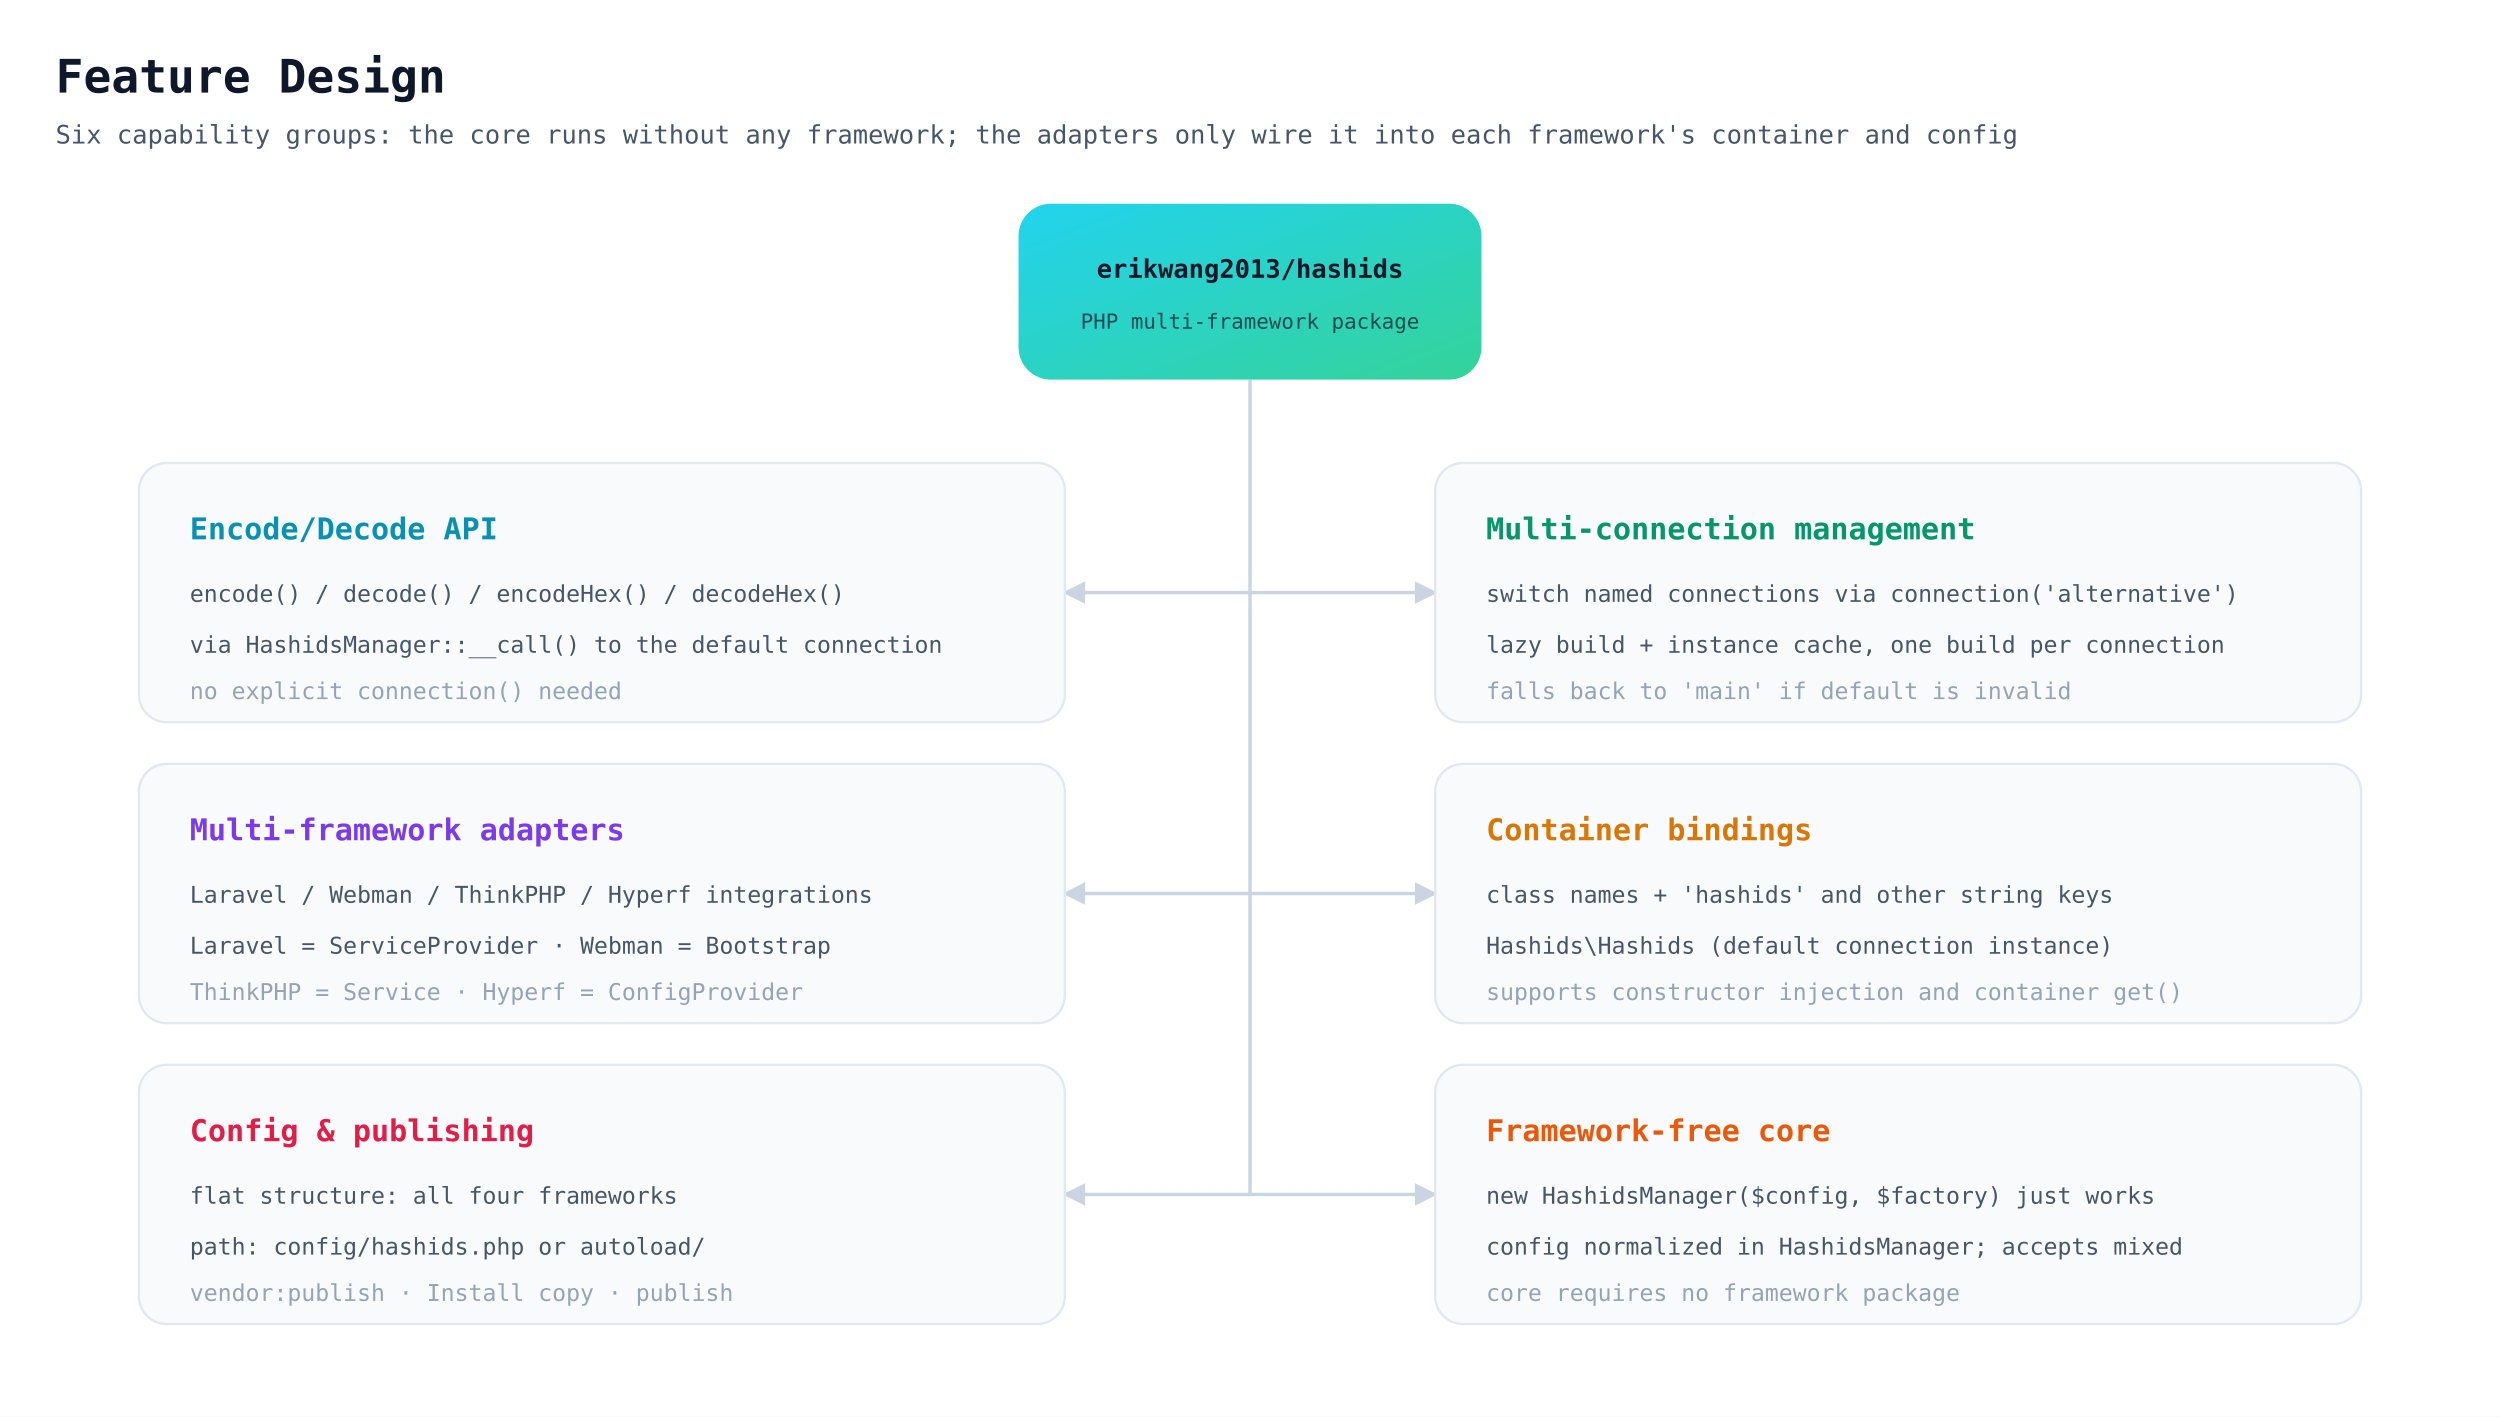
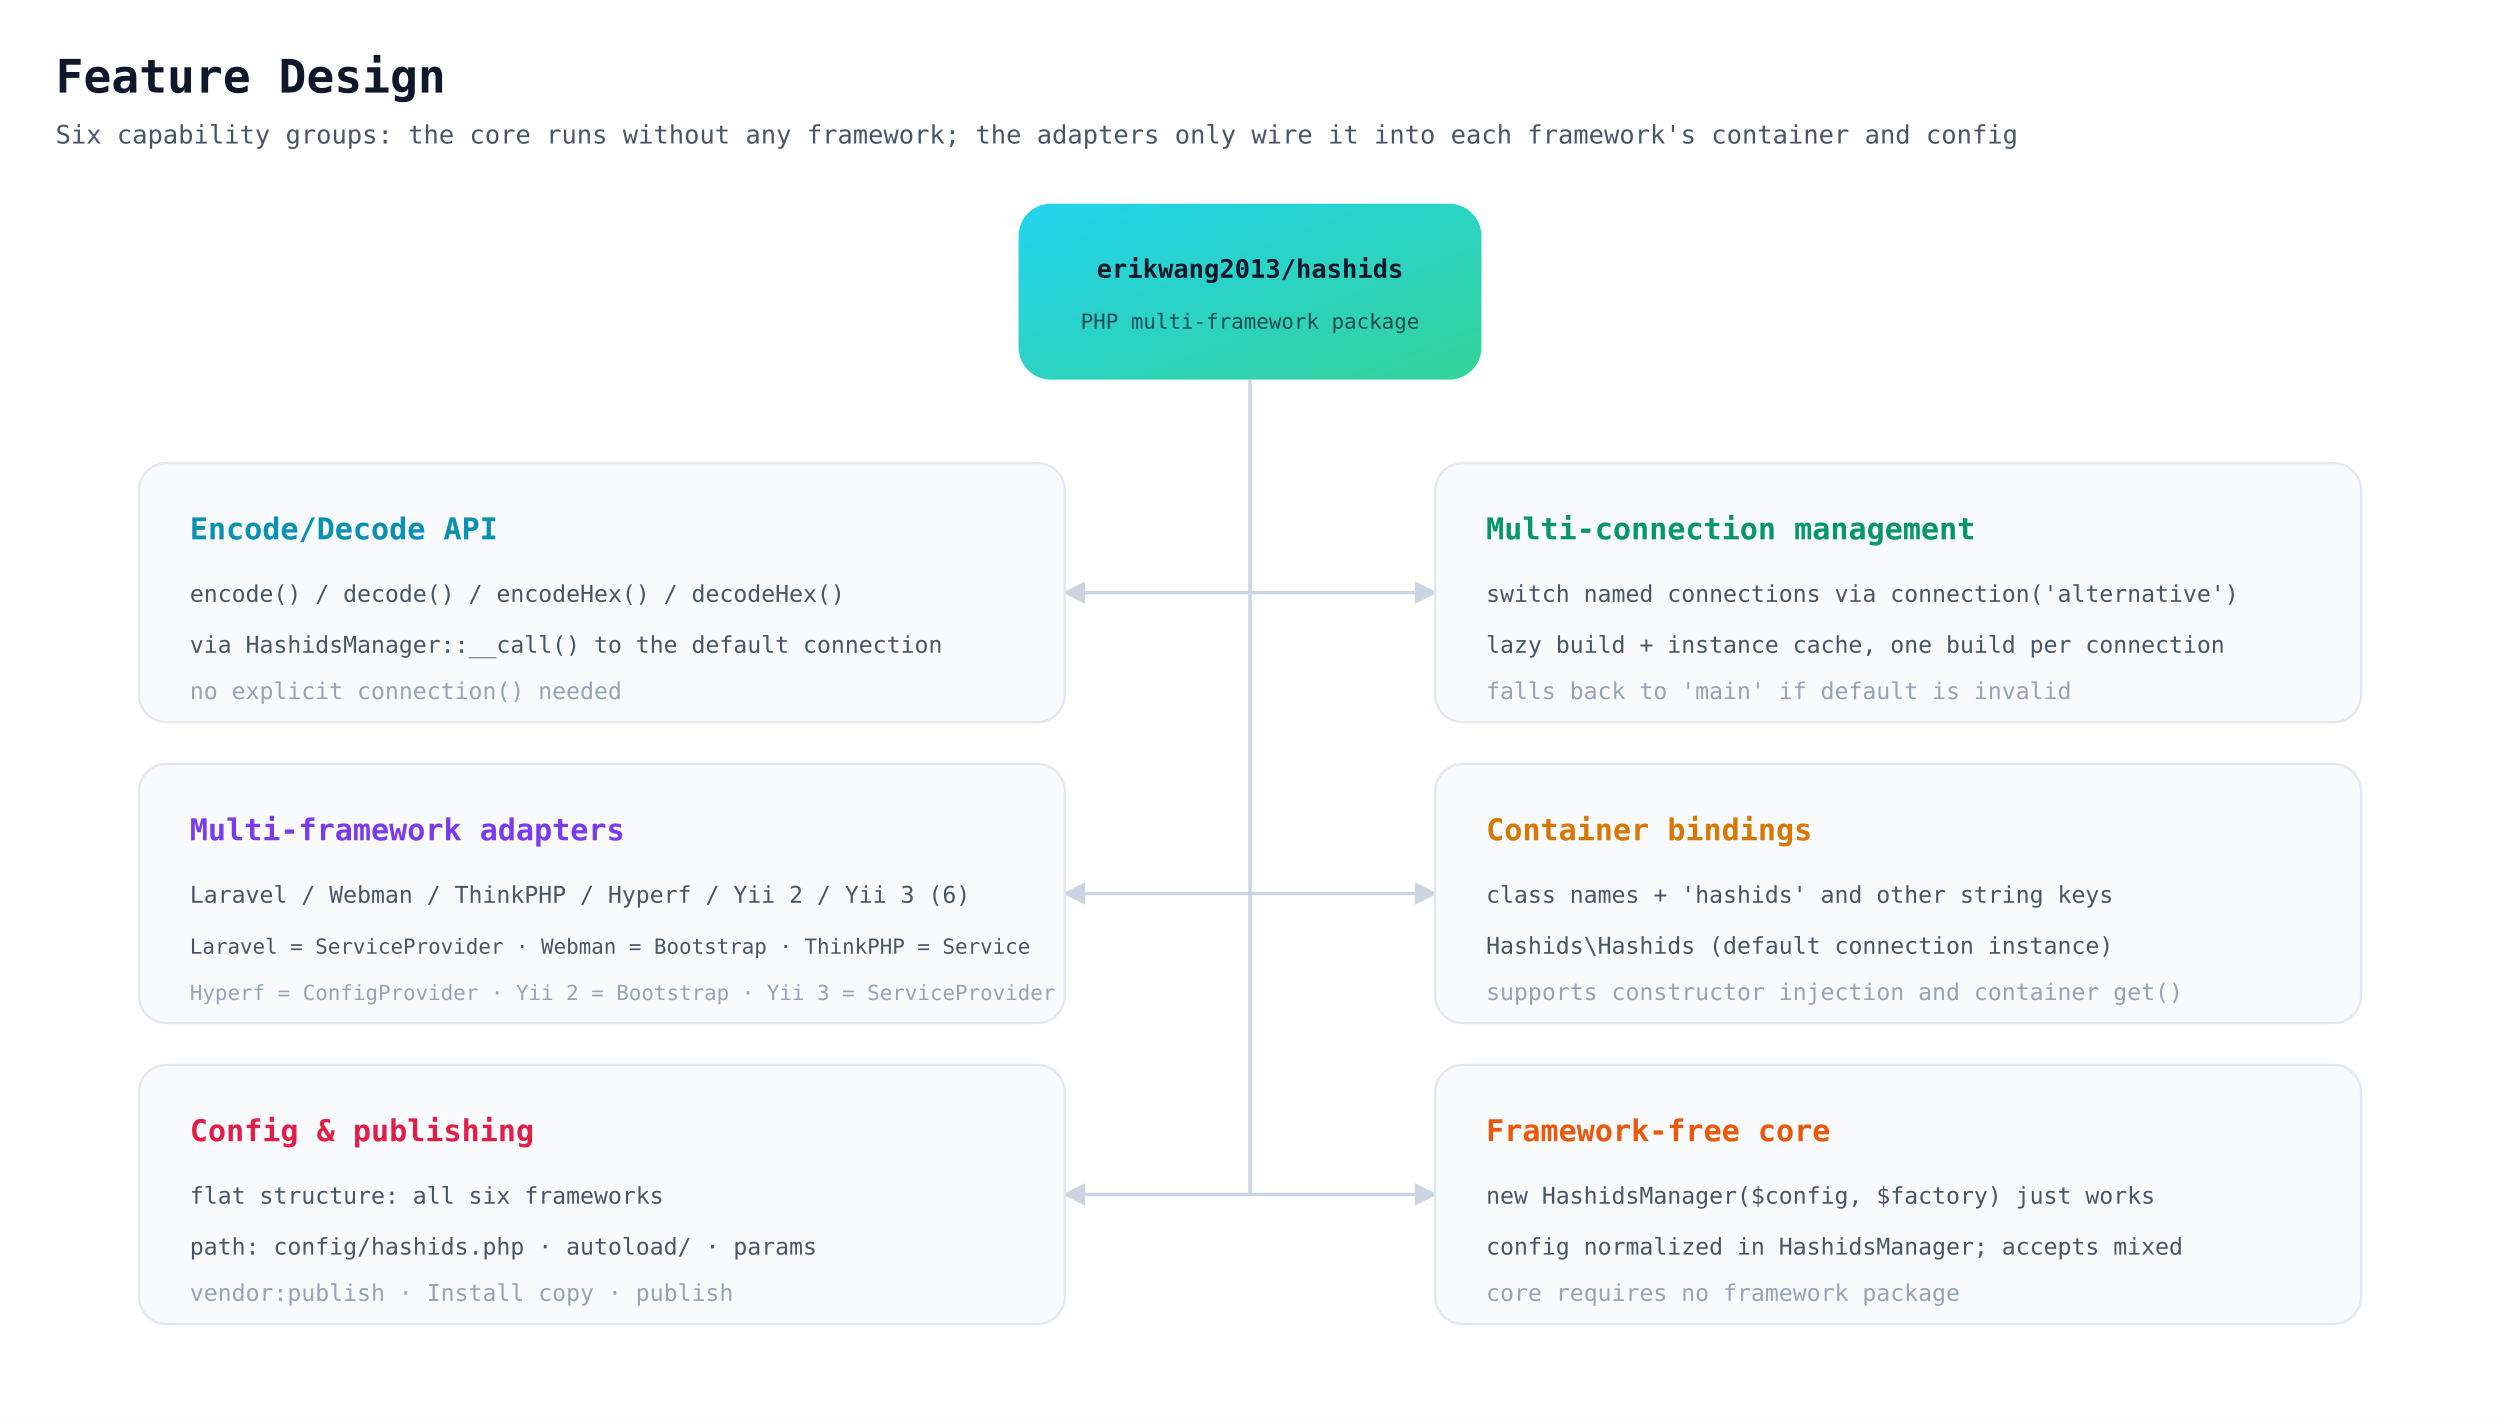
<svg xmlns="http://www.w3.org/2000/svg" viewBox="0 0 1080 612" role="img" aria-labelledby="featTitle featDesc">
  <defs>
    <style>
      text { font-family: ui-monospace, SFMono-Regular, Menlo, Consolas, "DejaVu Sans Mono", "PingFang SC", "Microsoft YaHei", monospace; }
      .bg     { fill: #ffffff; }
      .card   { fill: #f8fafc; stroke: #e2e8f0; stroke-width: 1; }
      .spine  { stroke: #cbd5e1; stroke-width: 1.5; fill: none; }
      .t-primary { fill: #0f172a; font-weight: 600; }
      .t-muted   { fill: #475569; }
      .t-dim     { fill: #94a3b8; }
      .t-frontend   { fill: #0891b2; font-weight: 600; }
      .t-backend    { fill: #059669; font-weight: 600; }
      .t-database   { fill: #7c3aed; font-weight: 600; }
      .t-cloud      { fill: #d97706; font-weight: 600; }
      .t-security   { fill: #e11d48; font-weight: 600; }
      .t-messagebus { fill: #ea580c; font-weight: 600; }
      .a-head { fill: #cbd5e1; }

      @media (prefers-color-scheme: dark) {
        .bg    { fill: #0b1220; }
        .card  { fill: #0f172a; stroke: #1e293b; }
        .spine { stroke: #334155; }
        .t-primary { fill: #f8fafc; }
        .t-muted   { fill: #94a3b8; }
        .t-dim     { fill: #64748b; }
        .t-frontend   { fill: #22d3ee; }
        .t-backend    { fill: #34d399; }
        .t-database   { fill: #a78bfa; }
        .t-cloud      { fill: #fbbf24; }
        .t-security   { fill: #fb7185; }
        .t-messagebus { fill: #fb923c; }
        .a-head { fill: #334155; }
      }
    </style>
    <marker id="ah" viewBox="0 0 10 10" refX="9" refY="5" markerWidth="6.5" markerHeight="6.5" orient="auto">
      <path d="M0 0 L10 5 L0 10 z" class="a-head" />
    </marker>
    <linearGradient id="rootGrad" x1="0" y1="0" x2="1" y2="1">
      <stop offset="0" stop-color="#22d3ee" />
      <stop offset="1" stop-color="#34d399" />
    </linearGradient>
  </defs>
  <rect class="bg" x="0" y="0" width="1080" height="612" />
  <text x="24" y="40" class="t-primary" font-size="20">Feature Design</text>
  <text x="24" y="62" class="t-muted" font-size="11">Six capability groups: the core runs without any framework; the adapters only wire it into each framework's container and config</text>
  <path class="spine" d="M540 164 V516" />
  <path class="spine" d="M540 256 H460" marker-end="url(#ah)" />
  <path class="spine" d="M540 386 H460" marker-end="url(#ah)" />
  <path class="spine" d="M540 516 H460" marker-end="url(#ah)" />
  <path class="spine" d="M540 256 H620" marker-end="url(#ah)" />
  <path class="spine" d="M540 386 H620" marker-end="url(#ah)" />
  <path class="spine" d="M540 516 H620" marker-end="url(#ah)" />
  <rect x="440" y="88" width="200" height="76" rx="14" fill="url(#rootGrad)" />
  <text x="540" y="120" font-size="11" font-weight="700" fill="#0f172a" text-anchor="middle">erikwang2013/hashids</text>
  <text x="540" y="142" font-size="9" fill="rgba(15,23,42,.72)" text-anchor="middle">PHP multi-framework package</text>
  <rect class="card" x="60" y="200" width="400" height="112" rx="12" />
  <text class="t-frontend" x="82" y="233" font-size="13">Encode/Decode API</text>
  <text class="t-muted" x="82" y="260" font-size="10">encode() / decode() / encodeHex() / decodeHex()</text>
  <text class="t-muted" x="82" y="282" font-size="10">via HashidsManager::__call() to the default connection</text>
  <text class="t-dim" x="82" y="302" font-size="10">no explicit connection() needed</text>
  <rect class="card" x="60" y="330" width="400" height="112" rx="12" />
  <text class="t-database" x="82" y="363" font-size="13">Multi-framework adapters</text>
-   <text class="t-muted" x="82" y="390" font-size="10">Laravel / Webman / ThinkPHP / Hyperf integrations</text>
-   <text class="t-muted" x="82" y="412" font-size="10">Laravel = ServiceProvider · Webman = Bootstrap</text>
-   <text class="t-dim" x="82" y="432" font-size="10">ThinkPHP = Service · Hyperf = ConfigProvider</text>
+   <text class="t-muted" x="82" y="390" font-size="10">Laravel / Webman / ThinkPHP / Hyperf / Yii 2 / Yii 3 (6)</text>
+   <text class="t-muted" x="82" y="412" font-size="9">Laravel = ServiceProvider · Webman = Bootstrap · ThinkPHP = Service</text>
+   <text class="t-dim" x="82" y="432" font-size="9">Hyperf = ConfigProvider · Yii 2 = Bootstrap · Yii 3 = ServiceProvider</text>
  <rect class="card" x="60" y="460" width="400" height="112" rx="12" />
  <text class="t-security" x="82" y="493" font-size="13">Config &amp; publishing</text>
-   <text class="t-muted" x="82" y="520" font-size="10">flat structure: all four frameworks</text>
-   <text class="t-muted" x="82" y="542" font-size="10">path: config/hashids.php or autoload/</text>
+   <text class="t-muted" x="82" y="520" font-size="10">flat structure: all six frameworks</text>
+   <text class="t-muted" x="82" y="542" font-size="10">path: config/hashids.php · autoload/ · params</text>
  <text class="t-dim" x="82" y="562" font-size="10">vendor:publish · Install copy · publish</text>
  <rect class="card" x="620" y="200" width="400" height="112" rx="12" />
  <text class="t-backend" x="642" y="233" font-size="13">Multi-connection management</text>
  <text class="t-muted" x="642" y="260" font-size="10">switch named connections via connection('alternative')</text>
  <text class="t-muted" x="642" y="282" font-size="10">lazy build + instance cache, one build per connection</text>
  <text class="t-dim" x="642" y="302" font-size="10">falls back to 'main' if default is invalid</text>
  <rect class="card" x="620" y="330" width="400" height="112" rx="12" />
  <text class="t-cloud" x="642" y="363" font-size="13">Container bindings</text>
  <text class="t-muted" x="642" y="390" font-size="10">class names + 'hashids' and other string keys</text>
  <text class="t-muted" x="642" y="412" font-size="10">Hashids\Hashids (default connection instance)</text>
  <text class="t-dim" x="642" y="432" font-size="10">supports constructor injection and container get()</text>
  <rect class="card" x="620" y="460" width="400" height="112" rx="12" />
  <text class="t-messagebus" x="642" y="493" font-size="13">Framework-free core</text>
  <text class="t-muted" x="642" y="520" font-size="10">new HashidsManager($config, $factory) just works</text>
  <text class="t-muted" x="642" y="542" font-size="10">config normalized in HashidsManager; accepts mixed</text>
  <text class="t-dim" x="642" y="562" font-size="10">core requires no framework package</text>
</svg>
